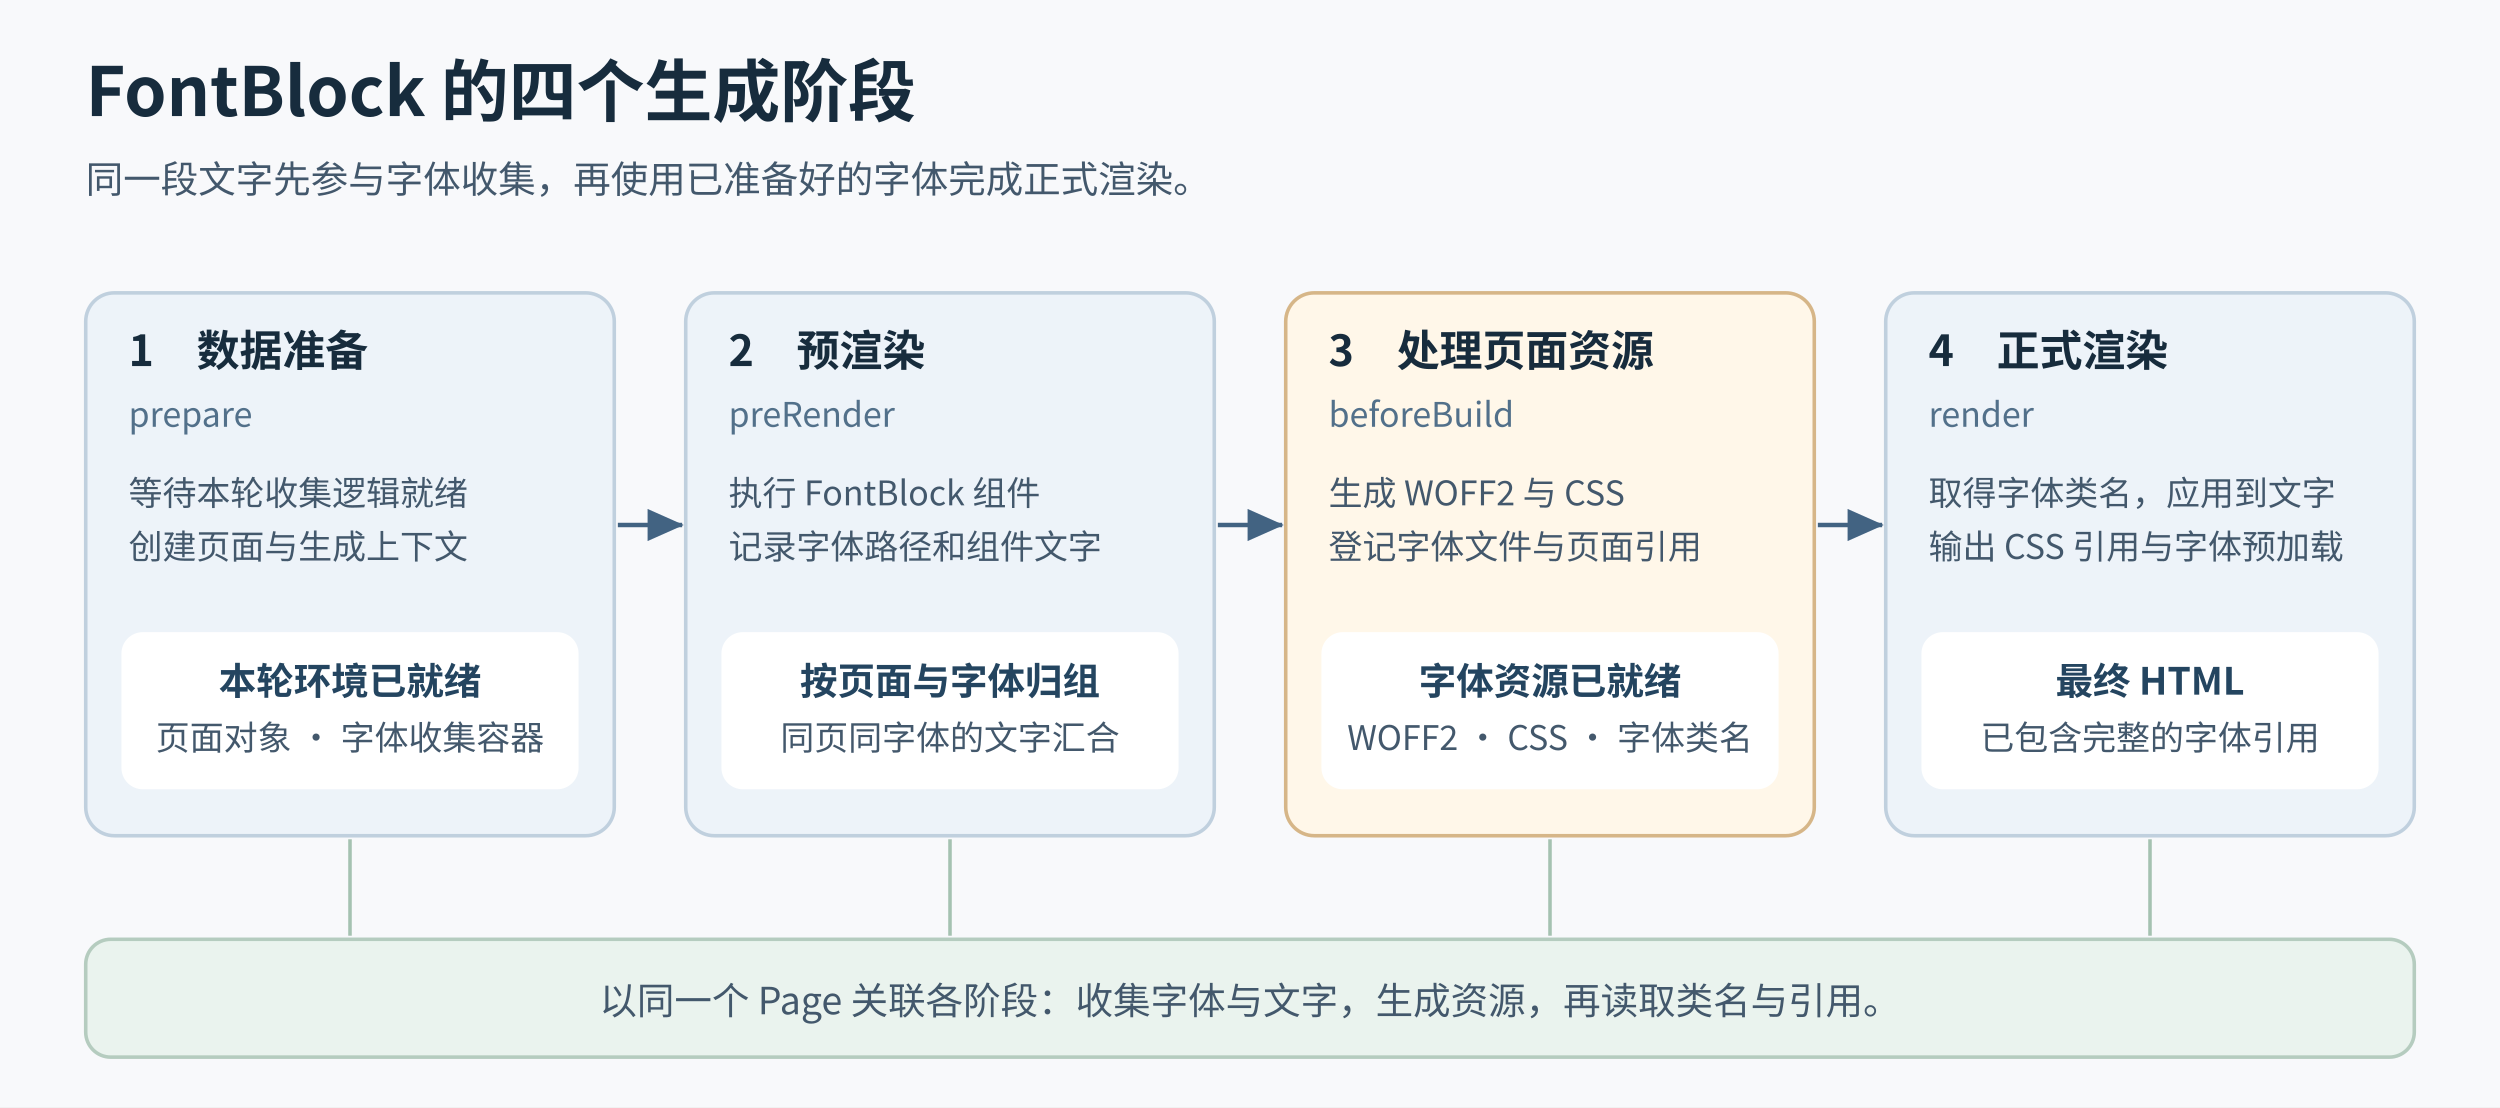
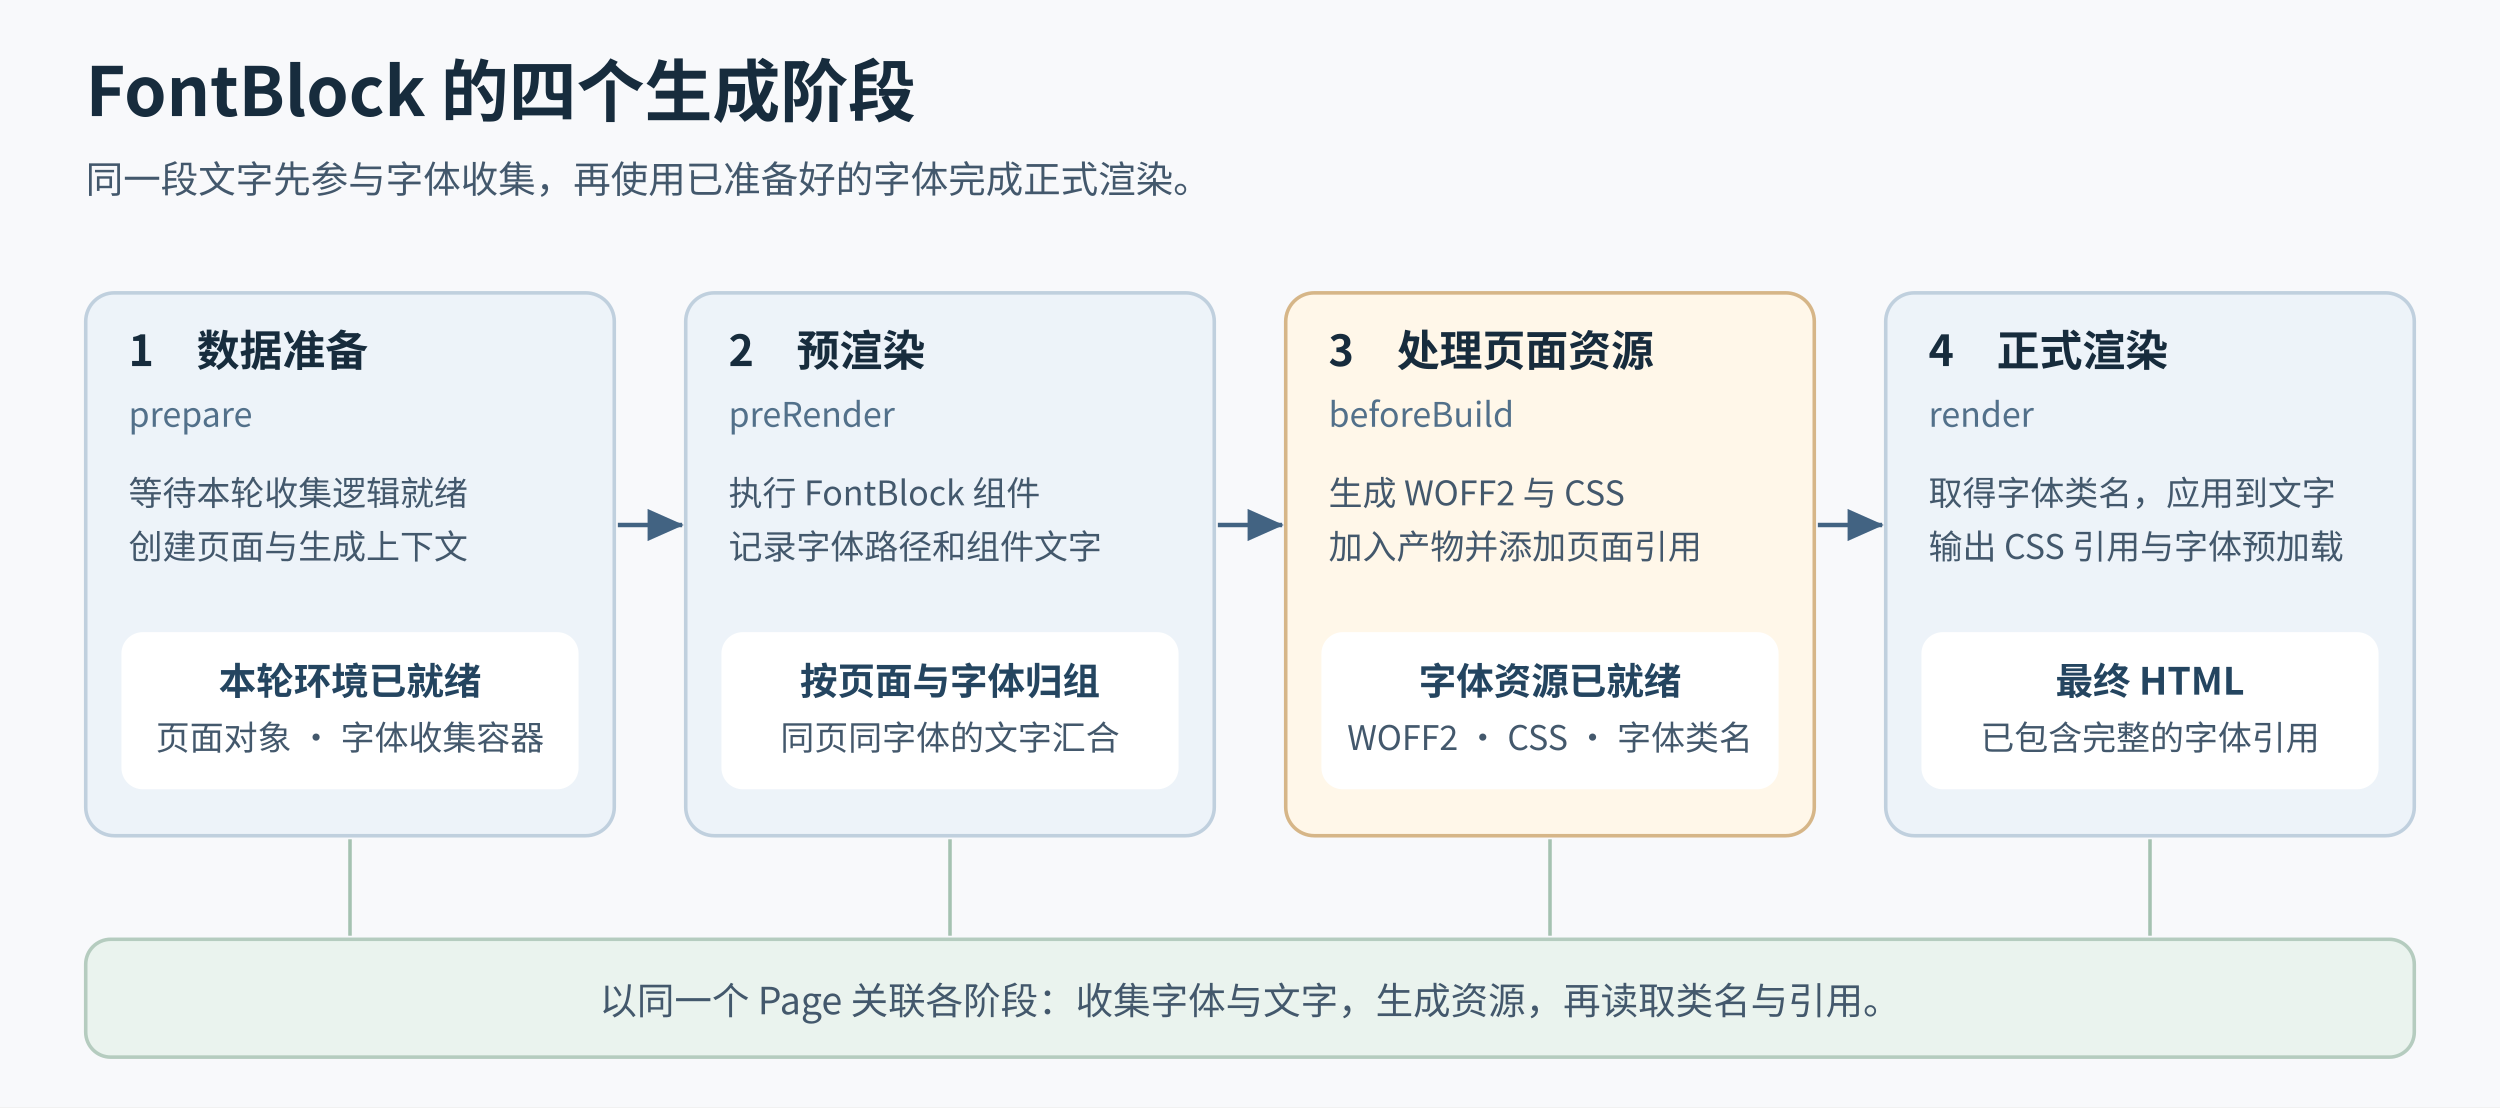
<svg xmlns="http://www.w3.org/2000/svg" width="1400" height="620" viewBox="0 0 1400 620" role="img" aria-labelledby="figureTitle figureDesc">
  <defs>
    <marker id="arrow" markerWidth="9" markerHeight="9" refX="8.6" refY="4.5" orient="auto" viewBox="0 0 10 9">
      <path d="M0 .5L9 4.5L0 8.5Z" fill="#426382" />
    </marker>
    <style>
      text { font-family: "Microsoft YaHei", "Microsoft YaHei UI", "Noto Sans CJK SC", "SimHei", sans-serif; fill: #172c3d; }
      .title { font-size: 38px; font-weight: 700; }
      .label { font-size: 24px; font-weight: 700; }
      .body { font-size: 21px; fill: #43586c; }
      .detail { font-size: 19px; fill: #43586c; }
      .phase { font-size: 19px; fill: #52708a; }
      .result { font-size: 21px; font-weight: 700; fill: #244560; }
      .arrow { fill: none; stroke: #426382; stroke-width: 2.5; marker-end: url(#arrow); }
      .shared { fill: none; stroke: #a5c2b1; stroke-width: 2; }
    </style>
  </defs>
  <rect width="1400" height="620" fill="#f8f9fb" />
  <text x="48" y="65" class="title">FontBlock 的四个生成阶段</text>
  <text x="48" y="108" class="body">同一段文字先参与字体收集，再使用已准备好的字体完成正式渲染。</text>
  <rect x="48" y="164" width="296" height="304" rx="16" fill="#edf3f9" stroke="#c0d0de" stroke-width="2" />
  <text x="72" y="205" class="label">1　数据准备</text>
  <text x="72" y="239" class="phase">prepare</text>
  <text x="72" y="283" class="detail">等待本轮收集逻辑就绪</text>
  <text x="72" y="313" class="detail">创建页面与生成上下文</text>
  <rect x="68" y="354" width="256" height="88" rx="12" fill="#fff" />
  <text x="196" y="389" class="result" text-anchor="middle">本轮环境已就绪</text>
  <text x="196" y="420" class="detail" text-anchor="middle">页面对象 · 字体收集容器</text>
  <rect x="384" y="164" width="296" height="304" rx="16" fill="#edf3f9" stroke="#c0d0de" stroke-width="2" />
  <text x="408" y="205" class="label">2　预渲染</text>
  <text x="408" y="239" class="phase">preRender</text>
  <text x="408" y="283" class="detail">执行 FontBlock 组件</text>
  <text x="408" y="313" class="detail">记录字体路径和组件文字</text>
  <rect x="404" y="354" width="256" height="88" rx="12" fill="#fff" />
  <text x="532" y="389" class="result" text-anchor="middle">按页面与字体归组</text>
  <text x="532" y="420" class="detail" text-anchor="middle">同页同字体的文字汇合</text>
  <rect x="720" y="164" width="296" height="304" rx="16" fill="#fff7e9" stroke="#d6b688" stroke-width="2" />
  <text x="744" y="205" class="label">3　处理页面资源</text>
  <text x="744" y="239" class="phase">beforeBuild</text>
  <text x="744" y="283" class="detail">生成 WOFF2 与 CSS</text>
-   <text x="744" y="313" class="detail">登记字体文件与页面引用</text>
+   <text x="744" y="313" class="detail">加入产物并添加页面引用</text>
  <rect x="740" y="354" width="256" height="88" rx="12" fill="#fff" />
  <text x="868" y="389" class="result" text-anchor="middle">字体资源已就绪</text>
  <text x="868" y="420" class="detail" text-anchor="middle">WOFF2 · CSS · 字体类名</text>
  <rect x="1056" y="164" width="296" height="304" rx="16" fill="#edf3f9" stroke="#c0d0de" stroke-width="2" />
  <text x="1080" y="205" class="label">4　正式渲染</text>
  <text x="1080" y="239" class="phase">render</text>
  <text x="1080" y="283" class="detail">取得字体类名，应用到文字</text>
  <text x="1080" y="313" class="detail">输出 CSS 引用与字体预加载</text>
  <rect x="1076" y="354" width="256" height="88" rx="12" fill="#fff" />
  <text x="1204" y="389" class="result" text-anchor="middle">最终 HTML</text>
  <text x="1204" y="420" class="detail" text-anchor="middle">已包含完整的字体引用</text>
  <path d="M346 294H382" class="arrow" />
  <path d="M682 294H718" class="arrow" />
  <path d="M1018 294H1054" class="arrow" />
  <path d="M196 470V524M532 470V524M868 470V524M1204 470V524" class="shared" />
  <rect x="48" y="526" width="1304" height="66" rx="14" fill="#eaf3ee" stroke="#b5ccbf" stroke-width="2" />
  <text x="700" y="568" class="body" text-anchor="middle">以同一个 Page 关联各阶段：收集字体与文字，生成资源，再读取类名与引用。</text>
</svg>
